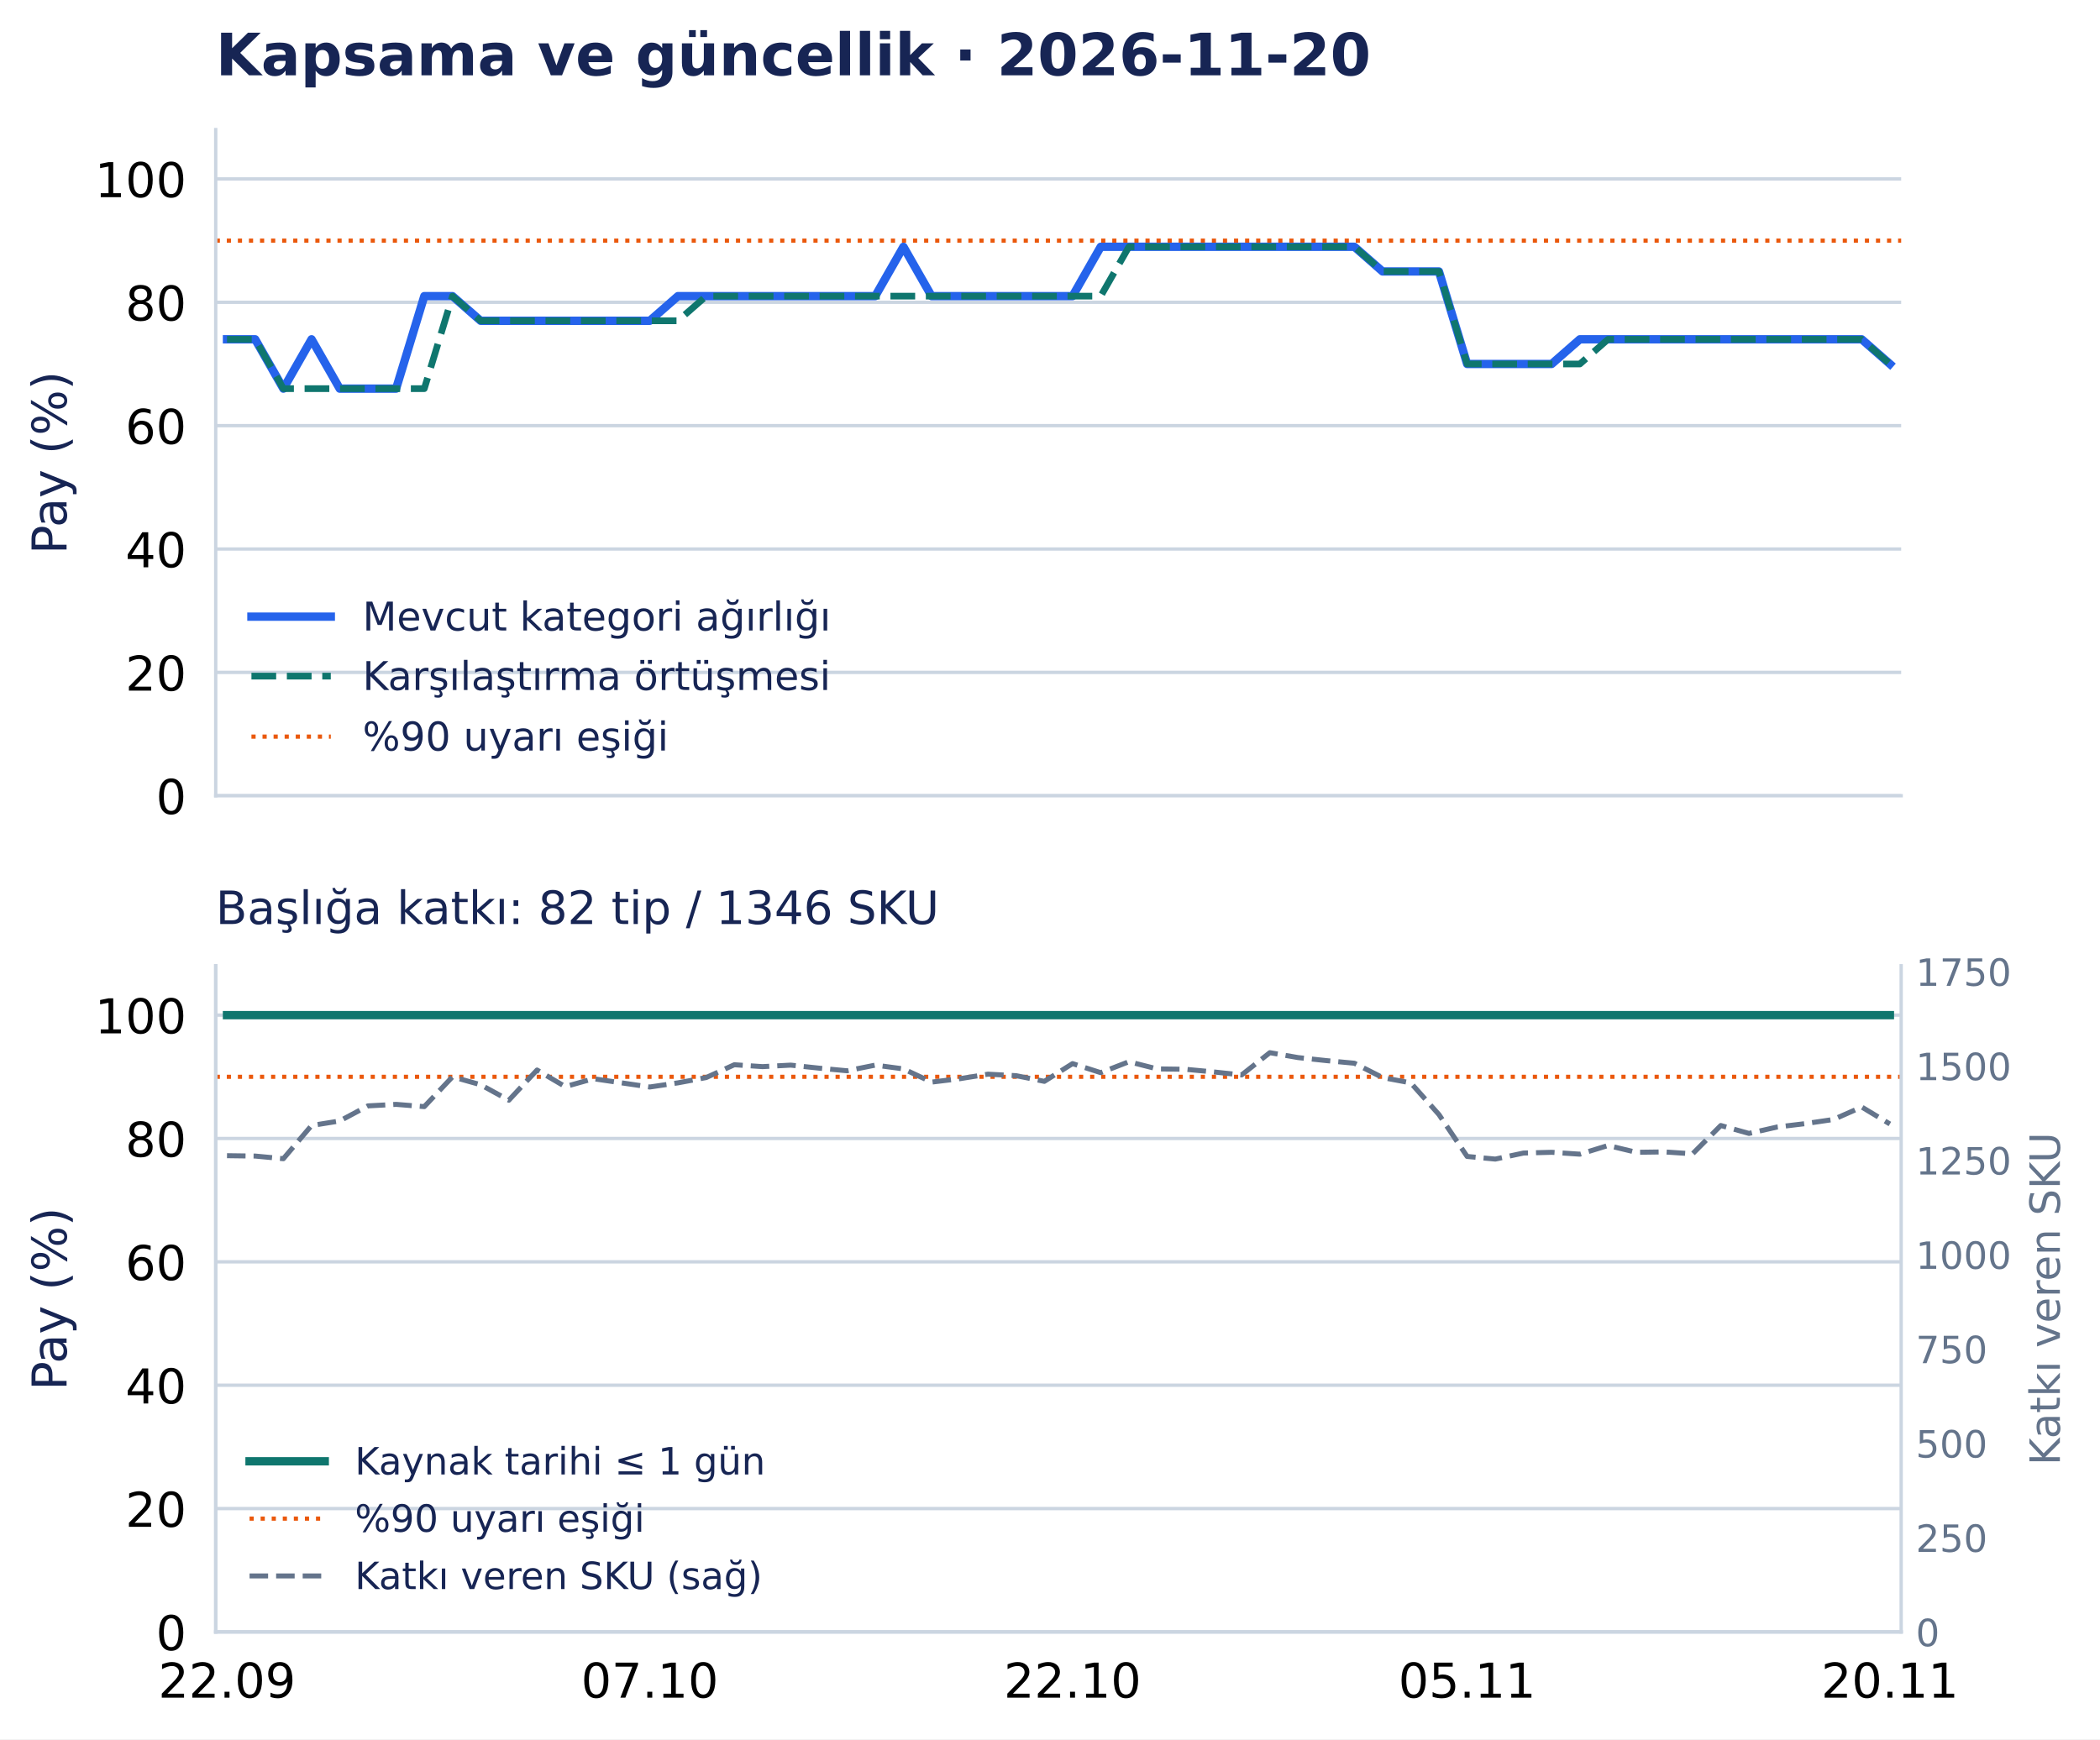
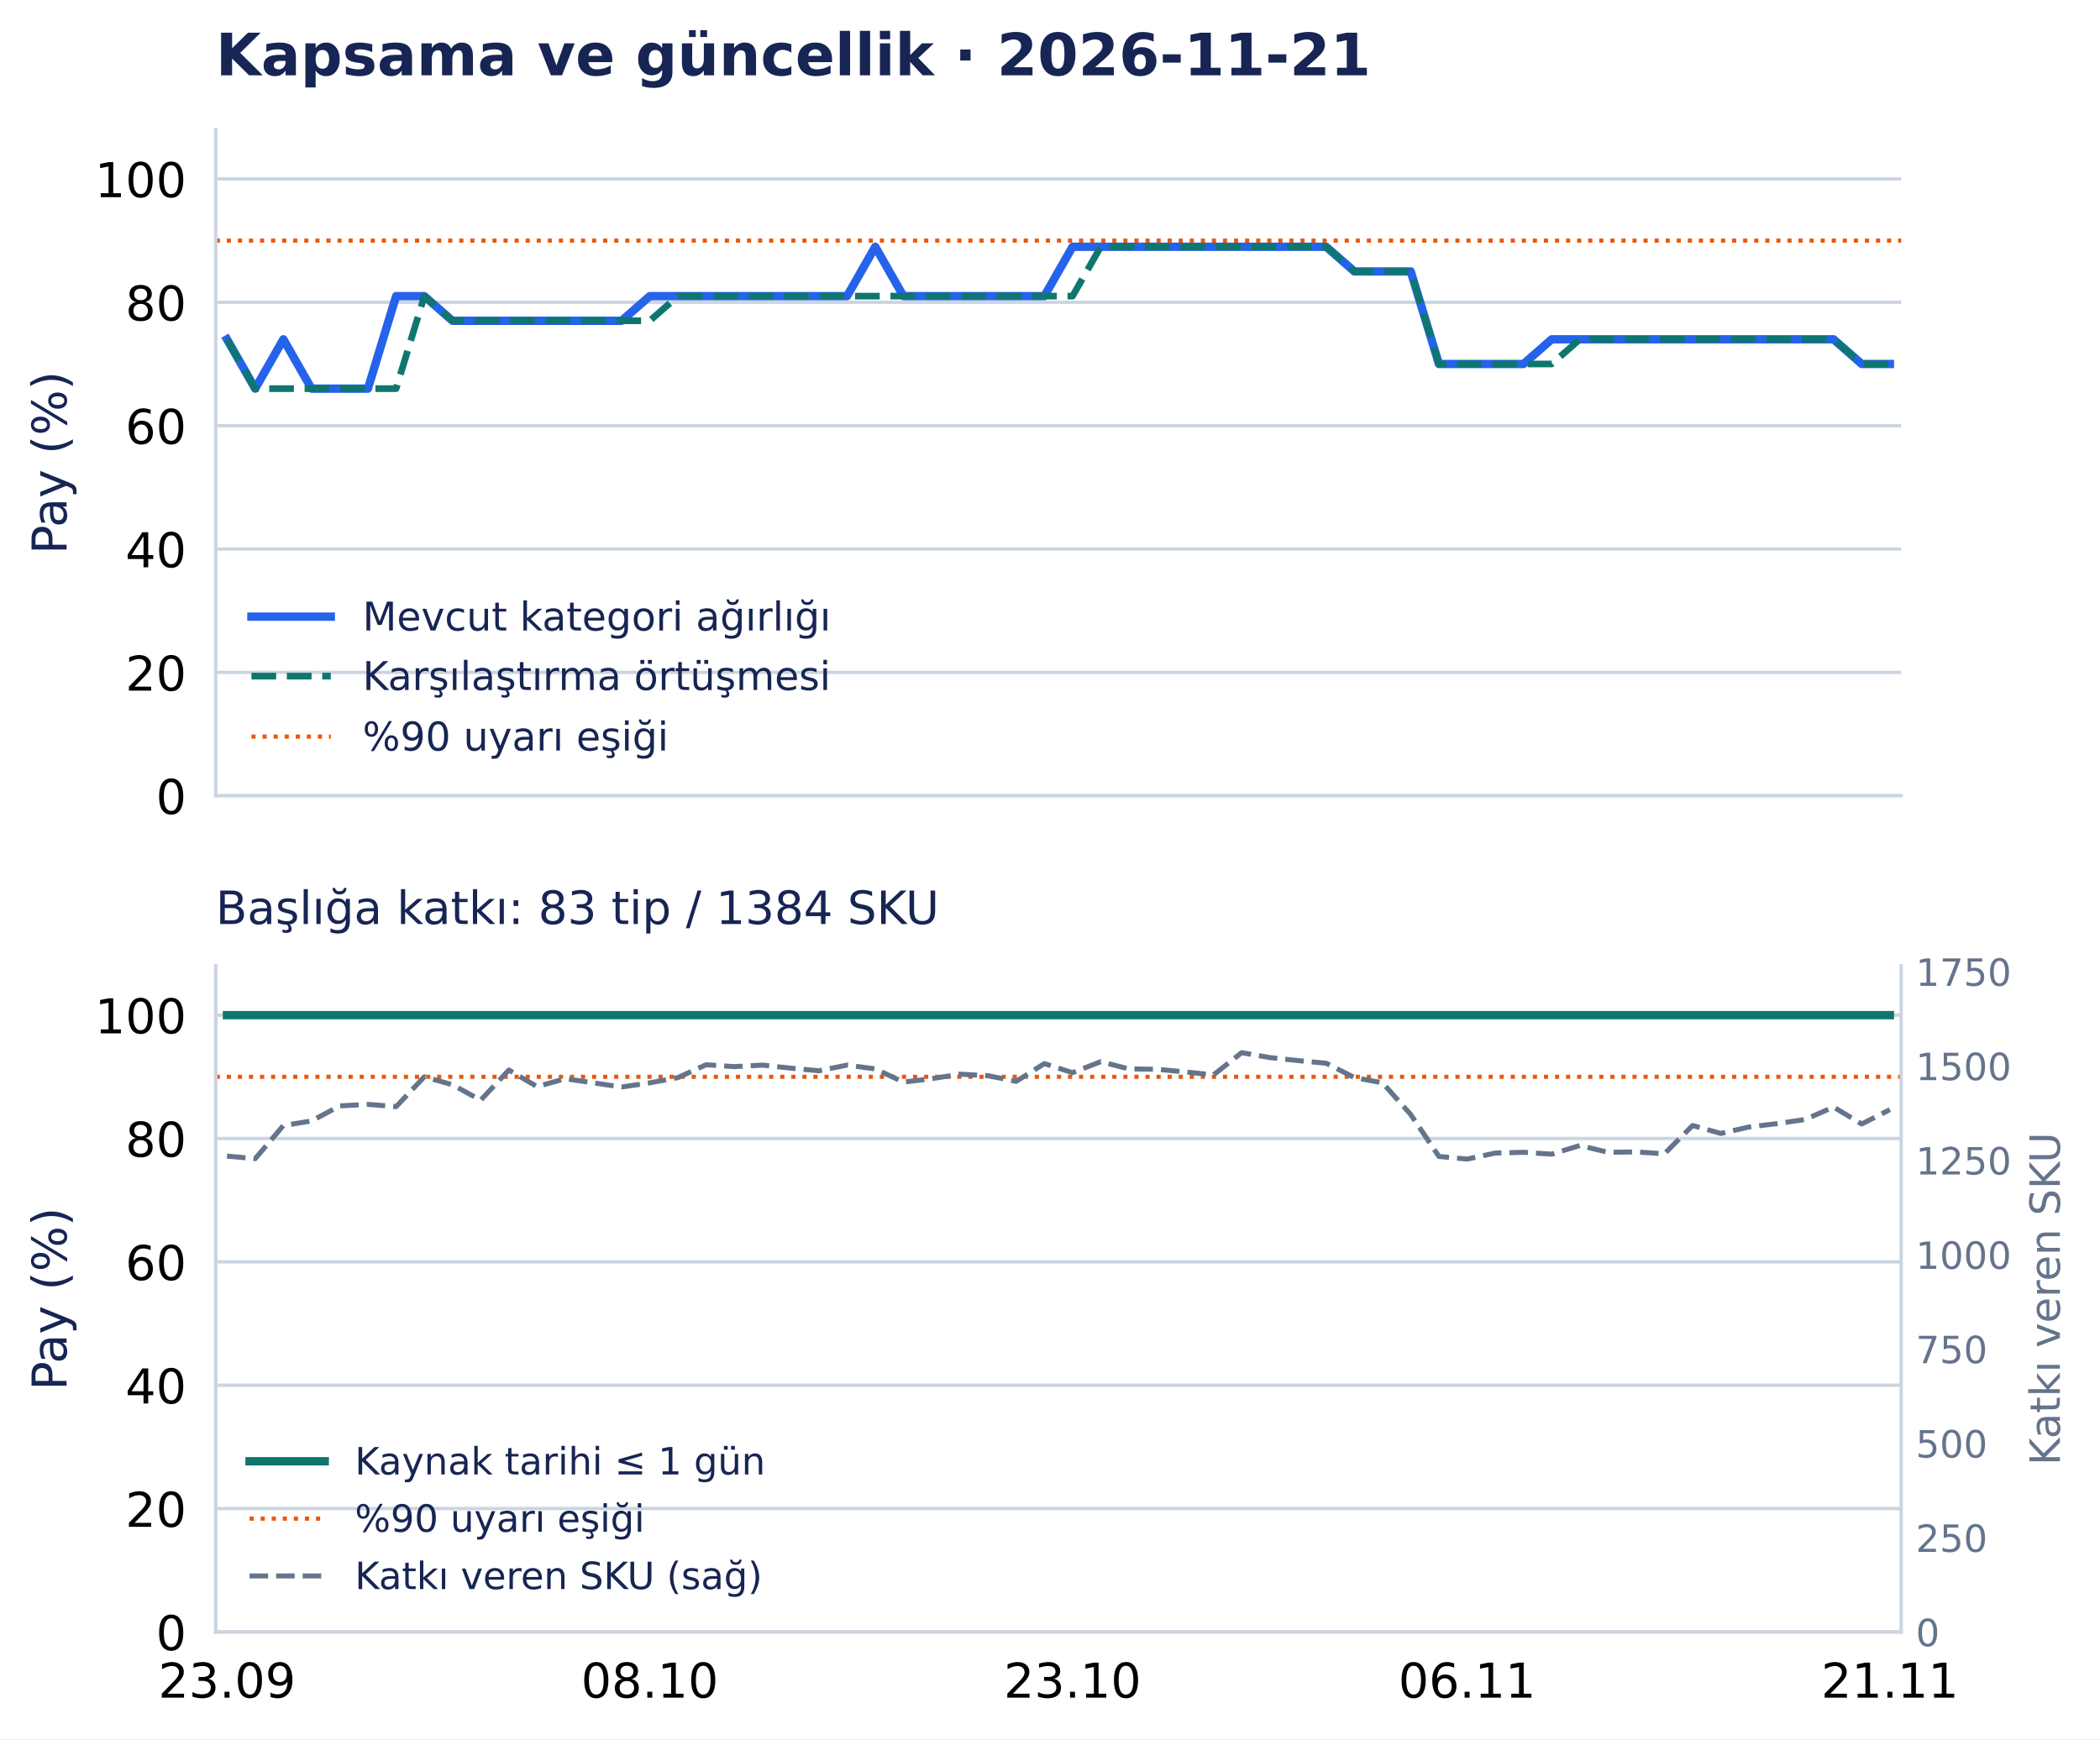
<svg xmlns="http://www.w3.org/2000/svg" width="502.794pt" height="416.535pt" viewBox="0 0 502.794 416.535" version="1.1">
  <defs>
    <style type="text/css">*{stroke-linejoin: round; stroke-linecap: butt}</style>
  </defs>
  <g id="figure_1">
    <g id="patch_1">
      <path d="M 0 416.535 L 502.794 416.535 L 502.794 0 L 0 0 z " style="fill: #ffffff" />
    </g>
    <g id="axes_1">
      <g id="patch_2">
        <path d="M 51.651 190.574 L 455.188 190.574 L 455.188 31.035 L 51.651 31.035 z " style="fill: #ffffff" />
      </g>
      <g id="matplotlib.axis_1">
        <g id="xtick_1">
          <g id="line2d_1" />
        </g>
        <g id="xtick_2">
          <g id="line2d_2" />
        </g>
        <g id="xtick_3">
          <g id="line2d_3" />
        </g>
        <g id="xtick_4">
          <g id="line2d_4" />
        </g>
        <g id="xtick_5">
          <g id="line2d_5" />
        </g>
      </g>
      <g id="matplotlib.axis_2">
        <g id="ytick_1">
          <g id="line2d_6">
            <path d="M 51.651 190.574 L 455.188 190.574 " clip-path="url(#p0e1365a26f)" style="fill: none; stroke: #cbd5e1; stroke-width: 0.8; stroke-linecap: square" />
          </g>
          <g id="line2d_7" />
          <g id="text_1">
            <text style="font-size: 11.5px; font-family: 'DejaVu Sans', 'Bitstream Vera Sans', 'Computer Modern Sans Serif', 'Lucida Grande', 'Verdana', 'Geneva', 'Lucid', 'Arial', 'Helvetica', 'Avant Garde', sans-serif; text-anchor: end" x="44.651" y="194.943" transform="rotate(-0 44.65062 194.9427)">0</text>
          </g>
        </g>
        <g id="ytick_2">
          <g id="line2d_8">
            <path d="M 51.651 161.03 L 455.188 161.03 " clip-path="url(#p0e1365a26f)" style="fill: none; stroke: #cbd5e1; stroke-width: 0.8; stroke-linecap: square" />
          </g>
          <g id="line2d_9" />
          <g id="text_2">
            <text style="font-size: 11.5px; font-family: 'DejaVu Sans', 'Bitstream Vera Sans', 'Computer Modern Sans Serif', 'Lucida Grande', 'Verdana', 'Geneva', 'Lucid', 'Arial', 'Helvetica', 'Avant Garde', sans-serif; text-anchor: end" x="44.651" y="165.398" transform="rotate(-0 44.65062 165.3983)">20</text>
          </g>
        </g>
        <g id="ytick_3">
          <g id="line2d_10">
            <path d="M 51.651 131.485 L 455.188 131.485 " clip-path="url(#p0e1365a26f)" style="fill: none; stroke: #cbd5e1; stroke-width: 0.8; stroke-linecap: square" />
          </g>
          <g id="line2d_11" />
          <g id="text_3">
            <text style="font-size: 11.5px; font-family: 'DejaVu Sans', 'Bitstream Vera Sans', 'Computer Modern Sans Serif', 'Lucida Grande', 'Verdana', 'Geneva', 'Lucid', 'Arial', 'Helvetica', 'Avant Garde', sans-serif; text-anchor: end" x="44.651" y="135.854" transform="rotate(-0 44.65062 135.854)">40</text>
          </g>
        </g>
        <g id="ytick_4">
          <g id="line2d_12">
            <path d="M 51.651 101.941 L 455.188 101.941 " clip-path="url(#p0e1365a26f)" style="fill: none; stroke: #cbd5e1; stroke-width: 0.8; stroke-linecap: square" />
          </g>
          <g id="line2d_13" />
          <g id="text_4">
            <text style="font-size: 11.5px; font-family: 'DejaVu Sans', 'Bitstream Vera Sans', 'Computer Modern Sans Serif', 'Lucida Grande', 'Verdana', 'Geneva', 'Lucid', 'Arial', 'Helvetica', 'Avant Garde', sans-serif; text-anchor: end" x="44.651" y="106.31" transform="rotate(-0 44.65062 106.3097)">60</text>
          </g>
        </g>
        <g id="ytick_5">
          <g id="line2d_14">
            <path d="M 51.651 72.397 L 455.188 72.397 " clip-path="url(#p0e1365a26f)" style="fill: none; stroke: #cbd5e1; stroke-width: 0.8; stroke-linecap: square" />
          </g>
          <g id="line2d_15" />
          <g id="text_5">
            <text style="font-size: 11.5px; font-family: 'DejaVu Sans', 'Bitstream Vera Sans', 'Computer Modern Sans Serif', 'Lucida Grande', 'Verdana', 'Geneva', 'Lucid', 'Arial', 'Helvetica', 'Avant Garde', sans-serif; text-anchor: end" x="44.651" y="76.765" transform="rotate(-0 44.65062 76.76539)">80</text>
          </g>
        </g>
        <g id="ytick_6">
          <g id="line2d_16">
            <path d="M 51.651 42.852 L 455.188 42.852 " clip-path="url(#p0e1365a26f)" style="fill: none; stroke: #cbd5e1; stroke-width: 0.8; stroke-linecap: square" />
          </g>
          <g id="line2d_17" />
          <g id="text_6">
            <text style="font-size: 11.5px; font-family: 'DejaVu Sans', 'Bitstream Vera Sans', 'Computer Modern Sans Serif', 'Lucida Grande', 'Verdana', 'Geneva', 'Lucid', 'Arial', 'Helvetica', 'Avant Garde', sans-serif; text-anchor: end" x="44.651" y="47.221" transform="rotate(-0 44.65062 47.22107)">100</text>
          </g>
        </g>
        <g id="text_7">
          <text style="font-size: 11.5px; font-family: 'DejaVu Sans', 'Bitstream Vera Sans', 'Computer Modern Sans Serif', 'Lucida Grande', 'Verdana', 'Geneva', 'Lucid', 'Arial', 'Helvetica', 'Avant Garde', sans-serif; text-anchor: middle; fill: #172554" x="15.937" y="110.804" transform="rotate(-90 15.93731 110.8044)">Pay (%)</text>
        </g>
      </g>
      <g id="line2d_18">
-         <path d="M 54.35 81.26 L 61.098 81.26 L 67.846 93.078 L 74.594 81.26 L 81.342 93.078 L 88.09 93.078 L 94.839 93.078 L 101.587 70.92 L 108.335 70.92 L 115.083 76.828 L 121.831 76.828 L 128.579 76.828 L 135.327 76.828 L 142.075 76.828 L 148.824 76.828 L 155.572 76.828 L 162.32 70.92 L 169.068 70.92 L 175.816 70.92 L 182.564 70.92 L 189.312 70.92 L 196.06 70.92 L 202.809 70.92 L 209.557 70.92 L 216.305 59.102 L 223.053 70.92 L 229.801 70.92 L 236.549 70.92 L 243.297 70.92 L 250.045 70.92 L 256.794 70.92 L 263.542 59.102 L 270.29 59.102 L 277.038 59.102 L 283.786 59.102 L 290.534 59.102 L 297.282 59.102 L 304.03 59.102 L 310.778 59.102 L 317.527 59.102 L 324.275 59.102 L 331.023 65.011 L 337.771 65.011 L 344.519 65.011 L 351.267 87.169 L 358.015 87.169 L 364.763 87.169 L 371.512 87.169 L 378.26 81.26 L 385.008 81.26 L 391.756 81.26 L 398.504 81.26 L 405.252 81.26 L 412 81.26 L 418.748 81.26 L 425.497 81.26 L 432.245 81.26 L 438.993 81.26 L 445.741 81.26 L 452.489 87.169 " clip-path="url(#p0e1365a26f)" style="fill: none; stroke: #2563eb; stroke-width: 2; stroke-linecap: square" />
+         <path d="M 54.35 81.26 L 61.098 93.078 L 67.846 81.26 L 74.594 93.078 L 81.342 93.078 L 88.09 93.078 L 94.839 70.92 L 101.587 70.92 L 108.335 76.828 L 115.083 76.828 L 121.831 76.828 L 128.579 76.828 L 135.327 76.828 L 142.075 76.828 L 148.824 76.828 L 155.572 70.92 L 162.32 70.92 L 169.068 70.92 L 175.816 70.92 L 182.564 70.92 L 189.312 70.92 L 196.06 70.92 L 202.809 70.92 L 209.557 59.102 L 216.305 70.92 L 223.053 70.92 L 229.801 70.92 L 236.549 70.92 L 243.297 70.92 L 250.045 70.92 L 256.794 59.102 L 263.542 59.102 L 270.29 59.102 L 277.038 59.102 L 283.786 59.102 L 290.534 59.102 L 297.282 59.102 L 304.03 59.102 L 310.778 59.102 L 317.527 59.102 L 324.275 65.011 L 331.023 65.011 L 337.771 65.011 L 344.519 87.169 L 351.267 87.169 L 358.015 87.169 L 364.763 87.169 L 371.512 81.26 L 378.26 81.26 L 385.008 81.26 L 391.756 81.26 L 398.504 81.26 L 405.252 81.26 L 412 81.26 L 418.748 81.26 L 425.497 81.26 L 432.245 81.26 L 438.993 81.26 L 445.741 87.169 L 452.489 87.169 " clip-path="url(#p0e1365a26f)" style="fill: none; stroke: #2563eb; stroke-width: 2; stroke-linecap: square" />
      </g>
      <g id="line2d_19">
-         <path d="M 54.35 81.26 L 61.098 81.26 L 67.846 93.078 L 74.594 93.078 L 81.342 93.078 L 88.09 93.078 L 94.839 93.078 L 101.587 93.078 L 108.335 70.92 L 115.083 76.828 L 121.831 76.828 L 128.579 76.828 L 135.327 76.828 L 142.075 76.828 L 148.824 76.828 L 155.572 76.828 L 162.32 76.828 L 169.068 70.92 L 175.816 70.92 L 182.564 70.92 L 189.312 70.92 L 196.06 70.92 L 202.809 70.92 L 209.557 70.92 L 216.305 70.92 L 223.053 70.92 L 229.801 70.92 L 236.549 70.92 L 243.297 70.92 L 250.045 70.92 L 256.794 70.92 L 263.542 70.92 L 270.29 59.102 L 277.038 59.102 L 283.786 59.102 L 290.534 59.102 L 297.282 59.102 L 304.03 59.102 L 310.778 59.102 L 317.527 59.102 L 324.275 59.102 L 331.023 65.011 L 337.771 65.011 L 344.519 65.011 L 351.267 87.169 L 358.015 87.169 L 364.763 87.169 L 371.512 87.169 L 378.26 87.169 L 385.008 81.26 L 391.756 81.26 L 398.504 81.26 L 405.252 81.26 L 412 81.26 L 418.748 81.26 L 425.497 81.26 L 432.245 81.26 L 438.993 81.26 L 445.741 81.26 L 452.489 87.169 " clip-path="url(#p0e1365a26f)" style="fill: none; stroke-dasharray: 5.92,2.56; stroke-dashoffset: 0; stroke: #0f766e; stroke-width: 1.6" />
+         <path d="M 54.35 81.26 L 61.098 93.078 L 67.846 93.078 L 74.594 93.078 L 81.342 93.078 L 88.09 93.078 L 94.839 93.078 L 101.587 70.92 L 108.335 76.828 L 115.083 76.828 L 121.831 76.828 L 128.579 76.828 L 135.327 76.828 L 142.075 76.828 L 148.824 76.828 L 155.572 76.828 L 162.32 70.92 L 169.068 70.92 L 175.816 70.92 L 182.564 70.92 L 189.312 70.92 L 196.06 70.92 L 202.809 70.92 L 209.557 70.92 L 216.305 70.92 L 223.053 70.92 L 229.801 70.92 L 236.549 70.92 L 243.297 70.92 L 250.045 70.92 L 256.794 70.92 L 263.542 59.102 L 270.29 59.102 L 277.038 59.102 L 283.786 59.102 L 290.534 59.102 L 297.282 59.102 L 304.03 59.102 L 310.778 59.102 L 317.527 59.102 L 324.275 65.011 L 331.023 65.011 L 337.771 65.011 L 344.519 87.169 L 351.267 87.169 L 358.015 87.169 L 364.763 87.169 L 371.512 87.169 L 378.26 81.26 L 385.008 81.26 L 391.756 81.26 L 398.504 81.26 L 405.252 81.26 L 412 81.26 L 418.748 81.26 L 425.497 81.26 L 432.245 81.26 L 438.993 81.26 L 445.741 87.169 L 452.489 87.169 " clip-path="url(#p0e1365a26f)" style="fill: none; stroke-dasharray: 5.92,2.56; stroke-dashoffset: 0; stroke: #0f766e; stroke-width: 1.6" />
      </g>
      <g id="line2d_20">
        <path d="M 51.651 57.625 L 455.188 57.625 " clip-path="url(#p0e1365a26f)" style="fill: none; stroke-dasharray: 1,1.65; stroke-dashoffset: 0; stroke: #ea580c" />
      </g>
      <g id="patch_3">
        <path d="M 51.651 190.574 L 51.651 31.035 " style="fill: none; stroke: #cbd5e1; stroke-width: 0.8; stroke-linejoin: miter; stroke-linecap: square" />
      </g>
      <g id="patch_4">
        <path d="M 51.651 190.574 L 455.188 190.574 " style="fill: none; stroke: #cbd5e1; stroke-width: 0.8; stroke-linejoin: miter; stroke-linecap: square" />
      </g>
      <g id="text_8">
-         <text style="font-weight: 700; font-size: 14px; font-family: 'DejaVu Sans', 'Bitstream Vera Sans', 'Computer Modern Sans Serif', 'Lucida Grande', 'Verdana', 'Geneva', 'Lucid', 'Arial', 'Helvetica', 'Avant Garde', sans-serif; text-anchor: start; fill: #172554" x="51.651" y="18.035" transform="rotate(-0 51.65062 18.03469)">Kapsama ve güncellik · 2026-11-20</text>
+         <text style="font-weight: 700; font-size: 14px; font-family: 'DejaVu Sans', 'Bitstream Vera Sans', 'Computer Modern Sans Serif', 'Lucida Grande', 'Verdana', 'Geneva', 'Lucid', 'Arial', 'Helvetica', 'Avant Garde', sans-serif; text-anchor: start; fill: #172554" x="51.651" y="18.035" transform="rotate(-0 51.65062 18.03469)">Kapsama ve güncellik · 2026-11-21</text>
      </g>
      <g id="legend_1">
        <g id="line2d_21">
          <path d="M 60.201 147.675 L 69.701 147.675 L 79.201 147.675 " style="fill: none; stroke: #2563eb; stroke-width: 2; stroke-linecap: square" />
        </g>
        <g id="text_9">
          <text style="font-size: 9.5px; font-family: 'DejaVu Sans', 'Bitstream Vera Sans', 'Computer Modern Sans Serif', 'Lucida Grande', 'Verdana', 'Geneva', 'Lucid', 'Arial', 'Helvetica', 'Avant Garde', sans-serif; text-anchor: start; fill: #172554" x="86.801" y="151" transform="rotate(-0 86.80062 150.9998)">Mevcut kategori ağırlığı</text>
        </g>
        <g id="line2d_22">
          <path d="M 60.201 161.926 L 69.701 161.926 L 79.201 161.926 " style="fill: none; stroke-dasharray: 5.92,2.56; stroke-dashoffset: 0; stroke: #0f766e; stroke-width: 1.6" />
        </g>
        <g id="text_10">
          <text style="font-size: 9.5px; font-family: 'DejaVu Sans', 'Bitstream Vera Sans', 'Computer Modern Sans Serif', 'Lucida Grande', 'Verdana', 'Geneva', 'Lucid', 'Arial', 'Helvetica', 'Avant Garde', sans-serif; text-anchor: start; fill: #172554" x="86.801" y="165.251" transform="rotate(-0 86.80062 165.2506)">Karşılaştırma örtüşmesi</text>
        </g>
        <g id="line2d_23">
          <path d="M 60.201 176.417 L 69.701 176.417 L 79.201 176.417 " style="fill: none; stroke-dasharray: 1,1.65; stroke-dashoffset: 0; stroke: #ea580c" />
        </g>
        <g id="text_11">
          <text style="font-size: 9.5px; font-family: 'DejaVu Sans', 'Bitstream Vera Sans', 'Computer Modern Sans Serif', 'Lucida Grande', 'Verdana', 'Geneva', 'Lucid', 'Arial', 'Helvetica', 'Avant Garde', sans-serif; text-anchor: start; fill: #172554" x="86.801" y="179.742" transform="rotate(-0 86.80062 179.7418)">%90 uyarı eşiği</text>
        </g>
      </g>
    </g>
    <g id="axes_2">
      <g id="patch_5">
        <path d="M 51.651 390.835 L 455.188 390.835 L 455.188 231.295 L 51.651 231.295 z " style="fill: #ffffff" />
      </g>
      <g id="matplotlib.axis_3">
        <g id="xtick_6">
          <g id="line2d_24" />
          <g id="text_12">
-             <text style="font-size: 11.5px; font-family: 'DejaVu Sans', 'Bitstream Vera Sans', 'Computer Modern Sans Serif', 'Lucida Grande', 'Verdana', 'Geneva', 'Lucid', 'Arial', 'Helvetica', 'Avant Garde', sans-serif; text-anchor: middle" x="54.35" y="406.572" transform="rotate(-0 54.34987 406.572)">22.09</text>
+             <text style="font-size: 11.5px; font-family: 'DejaVu Sans', 'Bitstream Vera Sans', 'Computer Modern Sans Serif', 'Lucida Grande', 'Verdana', 'Geneva', 'Lucid', 'Arial', 'Helvetica', 'Avant Garde', sans-serif; text-anchor: middle" x="54.35" y="406.572" transform="rotate(-0 54.34987 406.572)">23.09</text>
          </g>
        </g>
        <g id="xtick_7">
          <g id="line2d_25" />
          <g id="text_13">
-             <text style="font-size: 11.5px; font-family: 'DejaVu Sans', 'Bitstream Vera Sans', 'Computer Modern Sans Serif', 'Lucida Grande', 'Verdana', 'Geneva', 'Lucid', 'Arial', 'Helvetica', 'Avant Garde', sans-serif; text-anchor: middle" x="155.572" y="406.572" transform="rotate(-0 155.5717 406.572)">07.10</text>
+             <text style="font-size: 11.5px; font-family: 'DejaVu Sans', 'Bitstream Vera Sans', 'Computer Modern Sans Serif', 'Lucida Grande', 'Verdana', 'Geneva', 'Lucid', 'Arial', 'Helvetica', 'Avant Garde', sans-serif; text-anchor: middle" x="155.572" y="406.572" transform="rotate(-0 155.5717 406.572)">08.10</text>
          </g>
        </g>
        <g id="xtick_8">
          <g id="line2d_26" />
          <g id="text_14">
-             <text style="font-size: 11.5px; font-family: 'DejaVu Sans', 'Bitstream Vera Sans', 'Computer Modern Sans Serif', 'Lucida Grande', 'Verdana', 'Geneva', 'Lucid', 'Arial', 'Helvetica', 'Avant Garde', sans-serif; text-anchor: middle" x="256.794" y="406.572" transform="rotate(-0 256.7935 406.572)">22.10</text>
+             <text style="font-size: 11.5px; font-family: 'DejaVu Sans', 'Bitstream Vera Sans', 'Computer Modern Sans Serif', 'Lucida Grande', 'Verdana', 'Geneva', 'Lucid', 'Arial', 'Helvetica', 'Avant Garde', sans-serif; text-anchor: middle" x="256.794" y="406.572" transform="rotate(-0 256.7935 406.572)">23.10</text>
          </g>
        </g>
        <g id="xtick_9">
          <g id="line2d_27" />
          <g id="text_15">
-             <text style="font-size: 11.5px; font-family: 'DejaVu Sans', 'Bitstream Vera Sans', 'Computer Modern Sans Serif', 'Lucida Grande', 'Verdana', 'Geneva', 'Lucid', 'Arial', 'Helvetica', 'Avant Garde', sans-serif; text-anchor: middle" x="351.267" y="406.572" transform="rotate(-0 351.2672 406.572)">05.11</text>
+             <text style="font-size: 11.5px; font-family: 'DejaVu Sans', 'Bitstream Vera Sans', 'Computer Modern Sans Serif', 'Lucida Grande', 'Verdana', 'Geneva', 'Lucid', 'Arial', 'Helvetica', 'Avant Garde', sans-serif; text-anchor: middle" x="351.267" y="406.572" transform="rotate(-0 351.2672 406.572)">06.11</text>
          </g>
        </g>
        <g id="xtick_10">
          <g id="line2d_28" />
          <g id="text_16">
-             <text style="font-size: 11.5px; font-family: 'DejaVu Sans', 'Bitstream Vera Sans', 'Computer Modern Sans Serif', 'Lucida Grande', 'Verdana', 'Geneva', 'Lucid', 'Arial', 'Helvetica', 'Avant Garde', sans-serif; text-anchor: middle" x="452.489" y="406.572" transform="rotate(-0 452.489 406.572)">20.11</text>
+             <text style="font-size: 11.5px; font-family: 'DejaVu Sans', 'Bitstream Vera Sans', 'Computer Modern Sans Serif', 'Lucida Grande', 'Verdana', 'Geneva', 'Lucid', 'Arial', 'Helvetica', 'Avant Garde', sans-serif; text-anchor: middle" x="452.489" y="406.572" transform="rotate(-0 452.489 406.572)">21.11</text>
          </g>
        </g>
      </g>
      <g id="matplotlib.axis_4">
        <g id="ytick_7">
          <g id="line2d_29">
            <path d="M 51.651 390.835 L 455.188 390.835 " clip-path="url(#pd502d77126)" style="fill: none; stroke: #cbd5e1; stroke-width: 0.8; stroke-linecap: square" />
          </g>
          <g id="line2d_30" />
          <g id="text_17">
            <text style="font-size: 11.5px; font-family: 'DejaVu Sans', 'Bitstream Vera Sans', 'Computer Modern Sans Serif', 'Lucida Grande', 'Verdana', 'Geneva', 'Lucid', 'Arial', 'Helvetica', 'Avant Garde', sans-serif; text-anchor: end" x="44.651" y="395.203" transform="rotate(-0 44.65062 395.2033)">0</text>
          </g>
        </g>
        <g id="ytick_8">
          <g id="line2d_31">
            <path d="M 51.651 361.29 L 455.188 361.29 " clip-path="url(#pd502d77126)" style="fill: none; stroke: #cbd5e1; stroke-width: 0.8; stroke-linecap: square" />
          </g>
          <g id="line2d_32" />
          <g id="text_18">
            <text style="font-size: 11.5px; font-family: 'DejaVu Sans', 'Bitstream Vera Sans', 'Computer Modern Sans Serif', 'Lucida Grande', 'Verdana', 'Geneva', 'Lucid', 'Arial', 'Helvetica', 'Avant Garde', sans-serif; text-anchor: end" x="44.651" y="365.659" transform="rotate(-0 44.65062 365.659)">20</text>
          </g>
        </g>
        <g id="ytick_9">
          <g id="line2d_33">
            <path d="M 51.651 331.746 L 455.188 331.746 " clip-path="url(#pd502d77126)" style="fill: none; stroke: #cbd5e1; stroke-width: 0.8; stroke-linecap: square" />
          </g>
          <g id="line2d_34" />
          <g id="text_19">
            <text style="font-size: 11.5px; font-family: 'DejaVu Sans', 'Bitstream Vera Sans', 'Computer Modern Sans Serif', 'Lucida Grande', 'Verdana', 'Geneva', 'Lucid', 'Arial', 'Helvetica', 'Avant Garde', sans-serif; text-anchor: end" x="44.651" y="336.115" transform="rotate(-0 44.65062 336.1147)">40</text>
          </g>
        </g>
        <g id="ytick_10">
          <g id="line2d_35">
            <path d="M 51.651 302.202 L 455.188 302.202 " clip-path="url(#pd502d77126)" style="fill: none; stroke: #cbd5e1; stroke-width: 0.8; stroke-linecap: square" />
          </g>
          <g id="line2d_36" />
          <g id="text_20">
            <text style="font-size: 11.5px; font-family: 'DejaVu Sans', 'Bitstream Vera Sans', 'Computer Modern Sans Serif', 'Lucida Grande', 'Verdana', 'Geneva', 'Lucid', 'Arial', 'Helvetica', 'Avant Garde', sans-serif; text-anchor: end" x="44.651" y="306.57" transform="rotate(-0 44.65062 306.5704)">60</text>
          </g>
        </g>
        <g id="ytick_11">
          <g id="line2d_37">
            <path d="M 51.651 272.657 L 455.188 272.657 " clip-path="url(#pd502d77126)" style="fill: none; stroke: #cbd5e1; stroke-width: 0.8; stroke-linecap: square" />
          </g>
          <g id="line2d_38" />
          <g id="text_21">
            <text style="font-size: 11.5px; font-family: 'DejaVu Sans', 'Bitstream Vera Sans', 'Computer Modern Sans Serif', 'Lucida Grande', 'Verdana', 'Geneva', 'Lucid', 'Arial', 'Helvetica', 'Avant Garde', sans-serif; text-anchor: end" x="44.651" y="277.026" transform="rotate(-0 44.65062 277.0261)">80</text>
          </g>
        </g>
        <g id="ytick_12">
          <g id="line2d_39">
            <path d="M 51.651 243.113 L 455.188 243.113 " clip-path="url(#pd502d77126)" style="fill: none; stroke: #cbd5e1; stroke-width: 0.8; stroke-linecap: square" />
          </g>
          <g id="line2d_40" />
          <g id="text_22">
            <text style="font-size: 11.5px; font-family: 'DejaVu Sans', 'Bitstream Vera Sans', 'Computer Modern Sans Serif', 'Lucida Grande', 'Verdana', 'Geneva', 'Lucid', 'Arial', 'Helvetica', 'Avant Garde', sans-serif; text-anchor: end" x="44.651" y="247.482" transform="rotate(-0 44.65062 247.4817)">100</text>
          </g>
        </g>
        <g id="text_23">
          <text style="font-size: 11.5px; font-family: 'DejaVu Sans', 'Bitstream Vera Sans', 'Computer Modern Sans Serif', 'Lucida Grande', 'Verdana', 'Geneva', 'Lucid', 'Arial', 'Helvetica', 'Avant Garde', sans-serif; text-anchor: middle; fill: #172554" x="15.937" y="311.065" transform="rotate(-90 15.93731 311.065)">Pay (%)</text>
        </g>
      </g>
      <g id="line2d_41">
        <path d="M 54.35 243.113 L 61.098 243.113 L 67.846 243.113 L 74.594 243.113 L 81.342 243.113 L 88.09 243.113 L 94.839 243.113 L 101.587 243.113 L 108.335 243.113 L 115.083 243.113 L 121.831 243.113 L 128.579 243.113 L 135.327 243.113 L 142.075 243.113 L 148.824 243.113 L 155.572 243.113 L 162.32 243.113 L 169.068 243.113 L 175.816 243.113 L 182.564 243.113 L 189.312 243.113 L 196.06 243.113 L 202.809 243.113 L 209.557 243.113 L 216.305 243.113 L 223.053 243.113 L 229.801 243.113 L 236.549 243.113 L 243.297 243.113 L 250.045 243.113 L 256.794 243.113 L 263.542 243.113 L 270.29 243.113 L 277.038 243.113 L 283.786 243.113 L 290.534 243.113 L 297.282 243.113 L 304.03 243.113 L 310.778 243.113 L 317.527 243.113 L 324.275 243.113 L 331.023 243.113 L 337.771 243.113 L 344.519 243.113 L 351.267 243.113 L 358.015 243.113 L 364.763 243.113 L 371.512 243.113 L 378.26 243.113 L 385.008 243.113 L 391.756 243.113 L 398.504 243.113 L 405.252 243.113 L 412 243.113 L 418.748 243.113 L 425.497 243.113 L 432.245 243.113 L 438.993 243.113 L 445.741 243.113 L 452.489 243.113 " clip-path="url(#pd502d77126)" style="fill: none; stroke: #0f766e; stroke-width: 2; stroke-linecap: square" />
      </g>
      <g id="line2d_42">
        <path d="M 51.651 257.885 L 455.188 257.885 " clip-path="url(#pd502d77126)" style="fill: none; stroke-dasharray: 1,1.65; stroke-dashoffset: 0; stroke: #ea580c" />
      </g>
      <g id="patch_6">
        <path d="M 51.651 390.835 L 51.651 231.295 " style="fill: none; stroke: #cbd5e1; stroke-width: 0.8; stroke-linejoin: miter; stroke-linecap: square" />
      </g>
      <g id="patch_7">
        <path d="M 51.651 390.835 L 455.188 390.835 " style="fill: none; stroke: #cbd5e1; stroke-width: 0.8; stroke-linejoin: miter; stroke-linecap: square" />
      </g>
      <g id="text_24">
-         <text style="font-size: 11px; font-family: 'DejaVu Sans', 'Bitstream Vera Sans', 'Computer Modern Sans Serif', 'Lucida Grande', 'Verdana', 'Geneva', 'Lucid', 'Arial', 'Helvetica', 'Avant Garde', sans-serif; text-anchor: start; fill: #172554" x="51.651" y="221.295" transform="rotate(-0 51.65062 221.2954)">Başlığa katkı: 82 tip / 1346 SKU</text>
+         <text style="font-size: 11px; font-family: 'DejaVu Sans', 'Bitstream Vera Sans', 'Computer Modern Sans Serif', 'Lucida Grande', 'Verdana', 'Geneva', 'Lucid', 'Arial', 'Helvetica', 'Avant Garde', sans-serif; text-anchor: start; fill: #172554" x="51.651" y="221.295" transform="rotate(-0 51.65062 221.2954)">Başlığa katkı: 83 tip / 1384 SKU</text>
      </g>
      <g id="legend_2">
        <g id="line2d_43">
          <path d="M 59.751 349.966 L 68.751 349.966 L 77.751 349.966 " style="fill: none; stroke: #0f766e; stroke-width: 2; stroke-linecap: square" />
        </g>
        <g id="text_25">
          <text style="font-size: 9px; font-family: 'DejaVu Sans', 'Bitstream Vera Sans', 'Computer Modern Sans Serif', 'Lucida Grande', 'Verdana', 'Geneva', 'Lucid', 'Arial', 'Helvetica', 'Avant Garde', sans-serif; text-anchor: start; fill: #172554" x="84.951" y="353.116" transform="rotate(-0 84.95063 353.1155)">Kaynak tarihi ≤ 1 gün</text>
        </g>
        <g id="line2d_44">
          <path d="M 59.751 363.694 L 68.751 363.694 L 77.751 363.694 " style="fill: none; stroke-dasharray: 1,1.65; stroke-dashoffset: 0; stroke: #ea580c" />
        </g>
        <g id="text_26">
          <text style="font-size: 9px; font-family: 'DejaVu Sans', 'Bitstream Vera Sans', 'Computer Modern Sans Serif', 'Lucida Grande', 'Verdana', 'Geneva', 'Lucid', 'Arial', 'Helvetica', 'Avant Garde', sans-serif; text-anchor: start; fill: #172554" x="84.951" y="366.844" transform="rotate(-0 84.95063 366.8441)">%90 uyarı eşiği</text>
        </g>
        <g id="line2d_45">
          <path d="M 59.751 377.423 L 68.751 377.423 L 77.751 377.423 " style="fill: none; stroke-dasharray: 4.44,1.92; stroke-dashoffset: 0; stroke: #64748b; stroke-width: 1.2" />
        </g>
        <g id="text_27">
          <text style="font-size: 9px; font-family: 'DejaVu Sans', 'Bitstream Vera Sans', 'Computer Modern Sans Serif', 'Lucida Grande', 'Verdana', 'Geneva', 'Lucid', 'Arial', 'Helvetica', 'Avant Garde', sans-serif; text-anchor: start; fill: #172554" x="84.951" y="380.573" transform="rotate(-0 84.95063 380.5726)">Katkı veren SKU (sağ)</text>
        </g>
      </g>
    </g>
    <g id="axes_3">
      <g id="matplotlib.axis_5">
        <g id="ytick_13">
          <g id="line2d_46" />
          <g id="text_28">
            <text style="font-size: 9px; font-family: 'DejaVu Sans', 'Bitstream Vera Sans', 'Computer Modern Sans Serif', 'Lucida Grande', 'Verdana', 'Geneva', 'Lucid', 'Arial', 'Helvetica', 'Avant Garde', sans-serif; text-anchor: start; fill: #64748b" x="458.688" y="394.254" transform="rotate(-0 458.6883 394.2536)">0</text>
          </g>
        </g>
        <g id="ytick_14">
          <g id="line2d_47" />
          <g id="text_29">
            <text style="font-size: 9px; font-family: 'DejaVu Sans', 'Bitstream Vera Sans', 'Computer Modern Sans Serif', 'Lucida Grande', 'Verdana', 'Geneva', 'Lucid', 'Arial', 'Helvetica', 'Avant Garde', sans-serif; text-anchor: start; fill: #64748b" x="458.688" y="371.659" transform="rotate(-0 458.6883 371.6592)">250</text>
          </g>
        </g>
        <g id="ytick_15">
          <g id="line2d_48" />
          <g id="text_30">
            <text style="font-size: 9px; font-family: 'DejaVu Sans', 'Bitstream Vera Sans', 'Computer Modern Sans Serif', 'Lucida Grande', 'Verdana', 'Geneva', 'Lucid', 'Arial', 'Helvetica', 'Avant Garde', sans-serif; text-anchor: start; fill: #64748b" x="458.688" y="349.065" transform="rotate(-0 458.6883 349.0648)">500</text>
          </g>
        </g>
        <g id="ytick_16">
          <g id="line2d_49" />
          <g id="text_31">
            <text style="font-size: 9px; font-family: 'DejaVu Sans', 'Bitstream Vera Sans', 'Computer Modern Sans Serif', 'Lucida Grande', 'Verdana', 'Geneva', 'Lucid', 'Arial', 'Helvetica', 'Avant Garde', sans-serif; text-anchor: start; fill: #64748b" x="458.688" y="326.47" transform="rotate(-0 458.6883 326.4703)">750</text>
          </g>
        </g>
        <g id="ytick_17">
          <g id="line2d_50" />
          <g id="text_32">
            <text style="font-size: 9px; font-family: 'DejaVu Sans', 'Bitstream Vera Sans', 'Computer Modern Sans Serif', 'Lucida Grande', 'Verdana', 'Geneva', 'Lucid', 'Arial', 'Helvetica', 'Avant Garde', sans-serif; text-anchor: start; fill: #64748b" x="458.688" y="303.876" transform="rotate(-0 458.6883 303.8759)">1000</text>
          </g>
        </g>
        <g id="ytick_18">
          <g id="line2d_51" />
          <g id="text_33">
            <text style="font-size: 9px; font-family: 'DejaVu Sans', 'Bitstream Vera Sans', 'Computer Modern Sans Serif', 'Lucida Grande', 'Verdana', 'Geneva', 'Lucid', 'Arial', 'Helvetica', 'Avant Garde', sans-serif; text-anchor: start; fill: #64748b" x="458.688" y="281.281" transform="rotate(-0 458.6883 281.2814)">1250</text>
          </g>
        </g>
        <g id="ytick_19">
          <g id="line2d_52" />
          <g id="text_34">
            <text style="font-size: 9px; font-family: 'DejaVu Sans', 'Bitstream Vera Sans', 'Computer Modern Sans Serif', 'Lucida Grande', 'Verdana', 'Geneva', 'Lucid', 'Arial', 'Helvetica', 'Avant Garde', sans-serif; text-anchor: start; fill: #64748b" x="458.688" y="258.687" transform="rotate(-0 458.6883 258.687)">1500</text>
          </g>
        </g>
        <g id="ytick_20">
          <g id="line2d_53" />
          <g id="text_35">
            <text style="font-size: 9px; font-family: 'DejaVu Sans', 'Bitstream Vera Sans', 'Computer Modern Sans Serif', 'Lucida Grande', 'Verdana', 'Geneva', 'Lucid', 'Arial', 'Helvetica', 'Avant Garde', sans-serif; text-anchor: start; fill: #64748b" x="458.688" y="236.093" transform="rotate(-0 458.6883 236.0926)">1750</text>
          </g>
        </g>
        <g id="text_36">
          <text style="font-size: 10px; font-family: 'DejaVu Sans', 'Bitstream Vera Sans', 'Computer Modern Sans Serif', 'Lucida Grande', 'Verdana', 'Geneva', 'Lucid', 'Arial', 'Helvetica', 'Avant Garde', sans-serif; text-anchor: middle; fill: #64748b" x="493.192" y="311.065" transform="rotate(-90 493.1917 311.065)">Katkı veren SKU</text>
        </g>
      </g>
      <g id="line2d_54">
-         <path d="M 54.35 276.778 L 61.098 276.868 L 67.846 277.501 L 74.594 269.548 L 81.342 268.463 L 88.09 264.848 L 94.839 264.487 L 101.587 265.029 L 108.335 257.889 L 115.083 259.787 L 121.831 263.492 L 128.579 256.262 L 135.327 260.239 L 142.075 258.341 L 148.824 259.335 L 155.572 260.329 L 162.32 259.335 L 169.068 258.07 L 175.816 254.997 L 182.564 255.449 L 189.312 255.087 L 196.06 255.81 L 202.809 256.443 L 209.557 255.087 L 216.305 255.991 L 223.053 259.154 L 229.801 258.341 L 236.549 257.256 L 243.297 257.618 L 250.045 258.974 L 256.794 254.726 L 263.542 256.895 L 270.29 254.274 L 277.038 255.991 L 283.786 256.081 L 290.534 256.714 L 297.282 257.437 L 304.03 252.105 L 310.778 253.28 L 317.527 254.003 L 324.275 254.635 L 331.023 258.07 L 337.771 259.335 L 344.519 266.927 L 351.267 276.959 L 358.015 277.591 L 364.763 276.145 L 371.512 275.965 L 378.26 276.416 L 385.008 274.338 L 391.756 275.965 L 398.504 275.874 L 405.252 276.326 L 412 269.548 L 418.748 271.446 L 425.497 269.909 L 432.245 269.096 L 438.993 268.102 L 445.741 265.119 L 452.489 269.186 " clip-path="url(#pd502d77126)" style="fill: none; stroke-dasharray: 4.44,1.92; stroke-dashoffset: 0; stroke: #64748b; stroke-width: 1.2" />
+         <path d="M 54.35 276.868 L 61.098 277.501 L 67.846 269.548 L 74.594 268.463 L 81.342 264.848 L 88.09 264.487 L 94.839 265.029 L 101.587 257.889 L 108.335 259.787 L 115.083 263.492 L 121.831 256.262 L 128.579 260.239 L 135.327 258.341 L 142.075 259.335 L 148.824 260.329 L 155.572 259.335 L 162.32 258.07 L 169.068 254.997 L 175.816 255.449 L 182.564 255.087 L 189.312 255.81 L 196.06 256.443 L 202.809 255.087 L 209.557 255.991 L 216.305 259.154 L 223.053 258.341 L 229.801 257.256 L 236.549 257.618 L 243.297 258.974 L 250.045 254.726 L 256.794 256.895 L 263.542 254.274 L 270.29 255.991 L 277.038 256.081 L 283.786 256.714 L 290.534 257.437 L 297.282 252.105 L 304.03 253.28 L 310.778 254.003 L 317.527 254.635 L 324.275 258.07 L 331.023 259.335 L 337.771 266.927 L 344.519 276.959 L 351.267 277.591 L 358.015 276.145 L 364.763 275.965 L 371.512 276.416 L 378.26 274.338 L 385.008 275.965 L 391.756 275.874 L 398.504 276.326 L 405.252 269.548 L 412 271.446 L 418.748 269.909 L 425.497 269.096 L 432.245 268.102 L 438.993 265.119 L 445.741 269.186 L 452.489 265.752 " clip-path="url(#pd502d77126)" style="fill: none; stroke-dasharray: 4.44,1.92; stroke-dashoffset: 0; stroke: #64748b; stroke-width: 1.2" />
      </g>
      <g id="patch_8">
        <path d="M 51.651 390.835 L 51.651 231.295 " style="fill: none; stroke: #cbd5e1; stroke-width: 0.8; stroke-linejoin: miter; stroke-linecap: square" />
      </g>
      <g id="patch_9">
        <path d="M 455.188 390.835 L 455.188 231.295 " style="fill: none; stroke: #cbd5e1; stroke-width: 0.8; stroke-linejoin: miter; stroke-linecap: square" />
      </g>
      <g id="patch_10">
        <path d="M 51.651 390.835 L 455.188 390.835 " style="fill: none; stroke: #cbd5e1; stroke-width: 0.8; stroke-linejoin: miter; stroke-linecap: square" />
      </g>
    </g>
  </g>
  <defs>
    <clipPath id="p0e1365a26f">
      <rect x="51.651" y="31.035" width="403.538" height="159.539" />
    </clipPath>
    <clipPath id="pd502d77126">
      <rect x="51.651" y="231.295" width="403.538" height="159.539" />
    </clipPath>
  </defs>
</svg>
